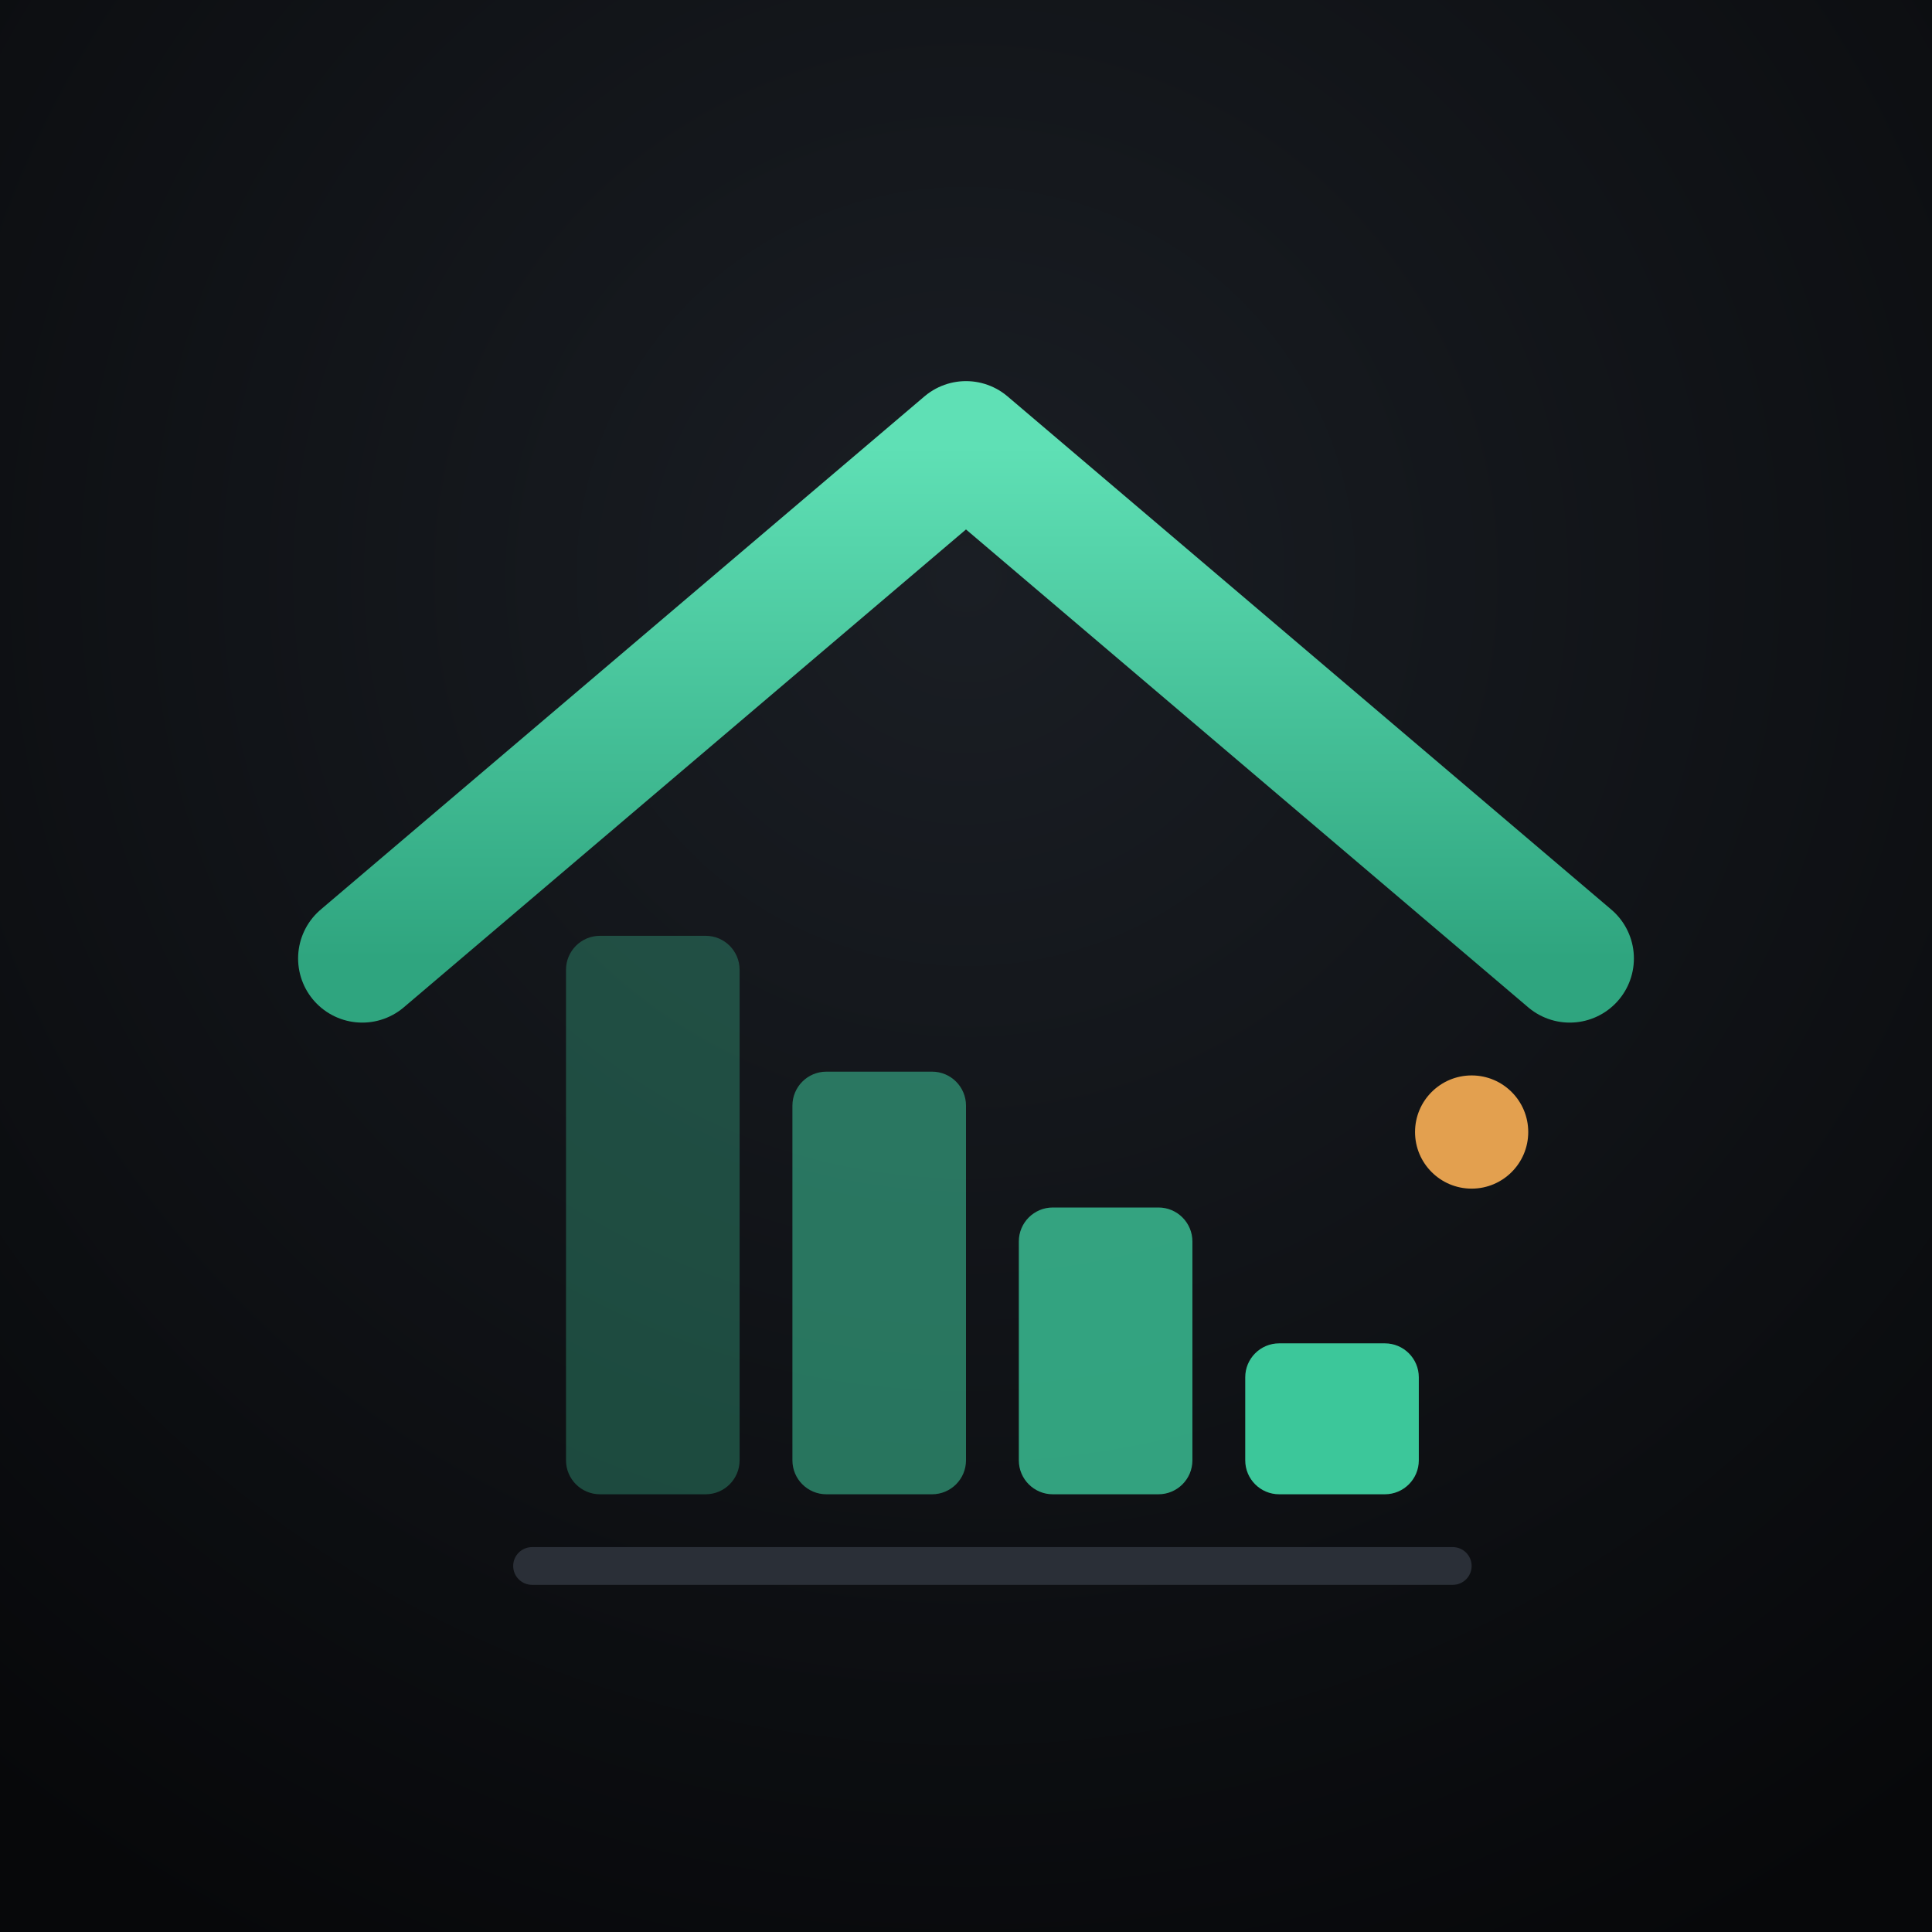
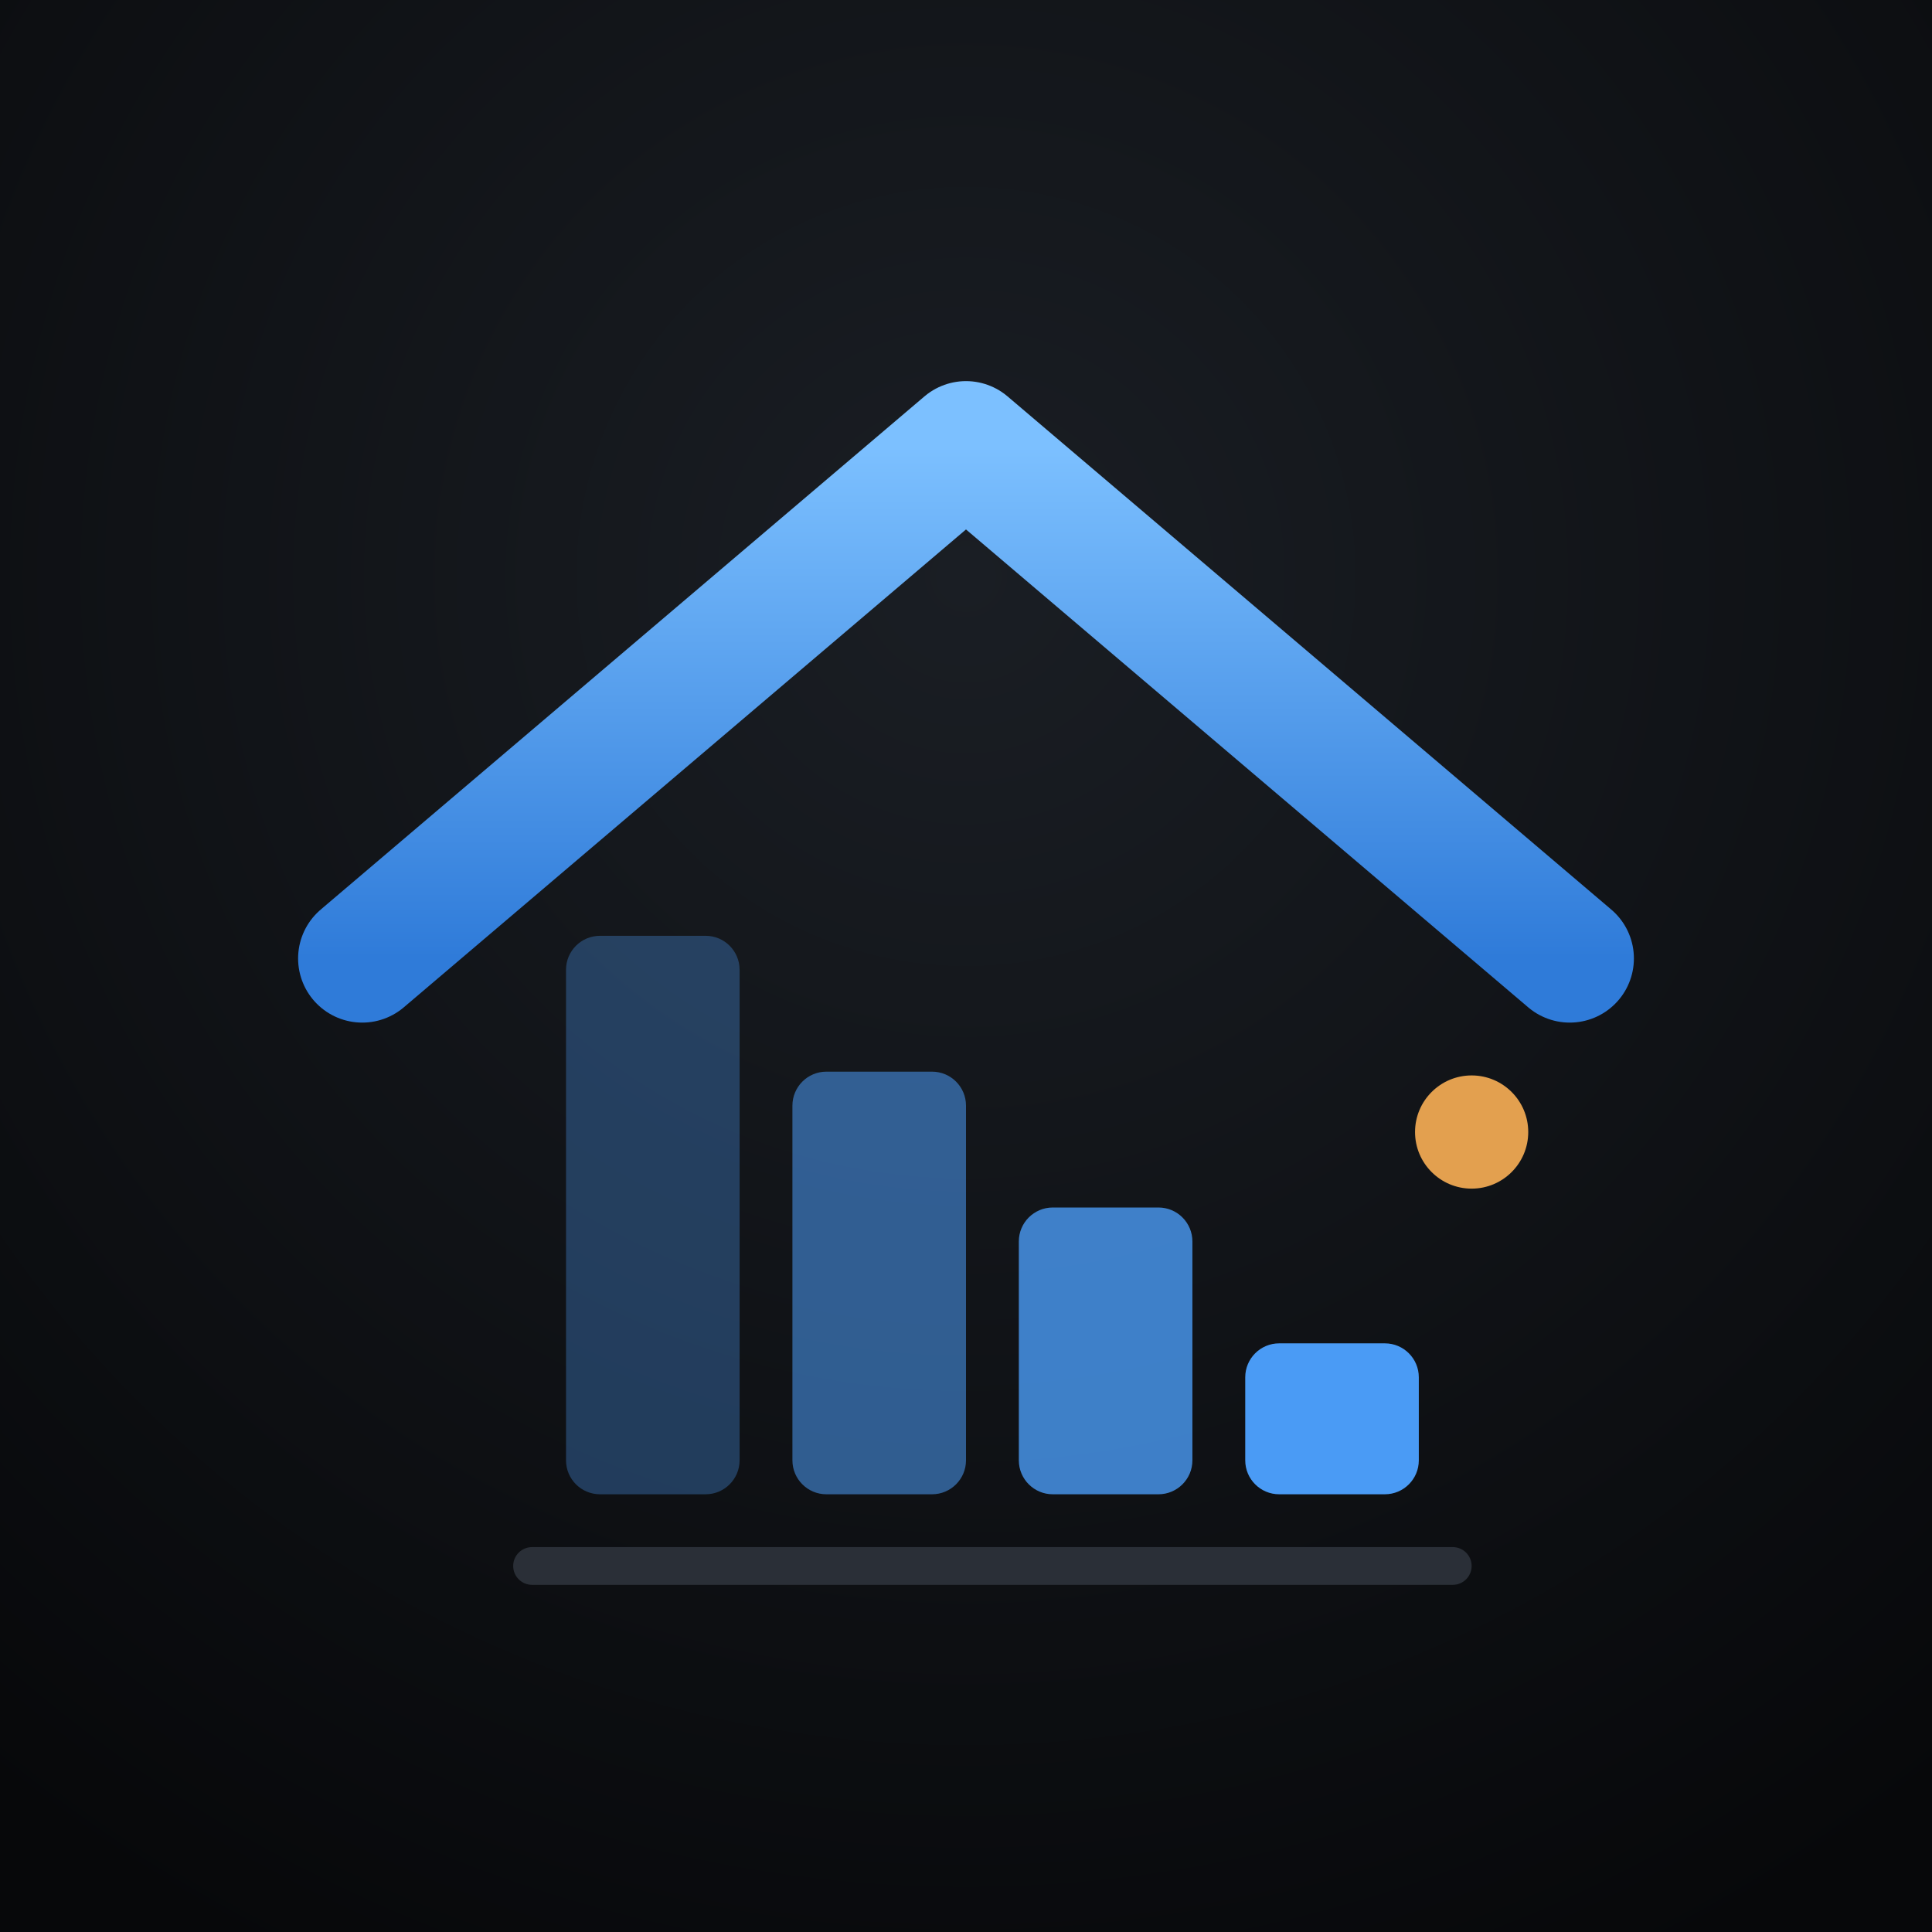
<svg xmlns="http://www.w3.org/2000/svg" viewBox="0 0 512 512" width="512" height="512">
  <defs>
    <radialGradient id="bg" cx="50%" cy="30%" r="80%">
      <stop offset="0" stop-color="#1A1E24" />
      <stop offset="1" stop-color="#07080A" />
    </radialGradient>
    <linearGradient id="m" x1="0" y1="0" x2="0" y2="1">
-       <stop offset="0" stop-color="#5FE0B5" />
-       <stop offset="1" stop-color="#2FA57F" />
+       <stop offset="0" stop-color="#7CC0FF" />
+       <stop offset="1" stop-color="#2F7BD9" />
    </linearGradient>
  </defs>
  <rect width="512" height="512" fill="url(#bg)" />
  <path d="M96 254 L256 118 L416 254" fill="none" stroke="url(#m)" stroke-width="34" stroke-linecap="round" stroke-linejoin="round" />
-   <g fill="#3CC79A">
+   <g fill="#4A9BF5">
    <rect x="150" y="248" width="46" height="148" rx="9" opacity=".32" />
    <rect x="210" y="284" width="46" height="112" rx="9" opacity=".55" />
    <rect x="270" y="320" width="46" height="76" rx="9" opacity=".8" />
    <rect x="330" y="356" width="46" height="40" rx="9" />
  </g>
  <rect x="136" y="410" width="254" height="10" rx="5" fill="#2A2F37" />
  <circle cx="390" cy="300" r="15" fill="#E3A04F" />
</svg>
